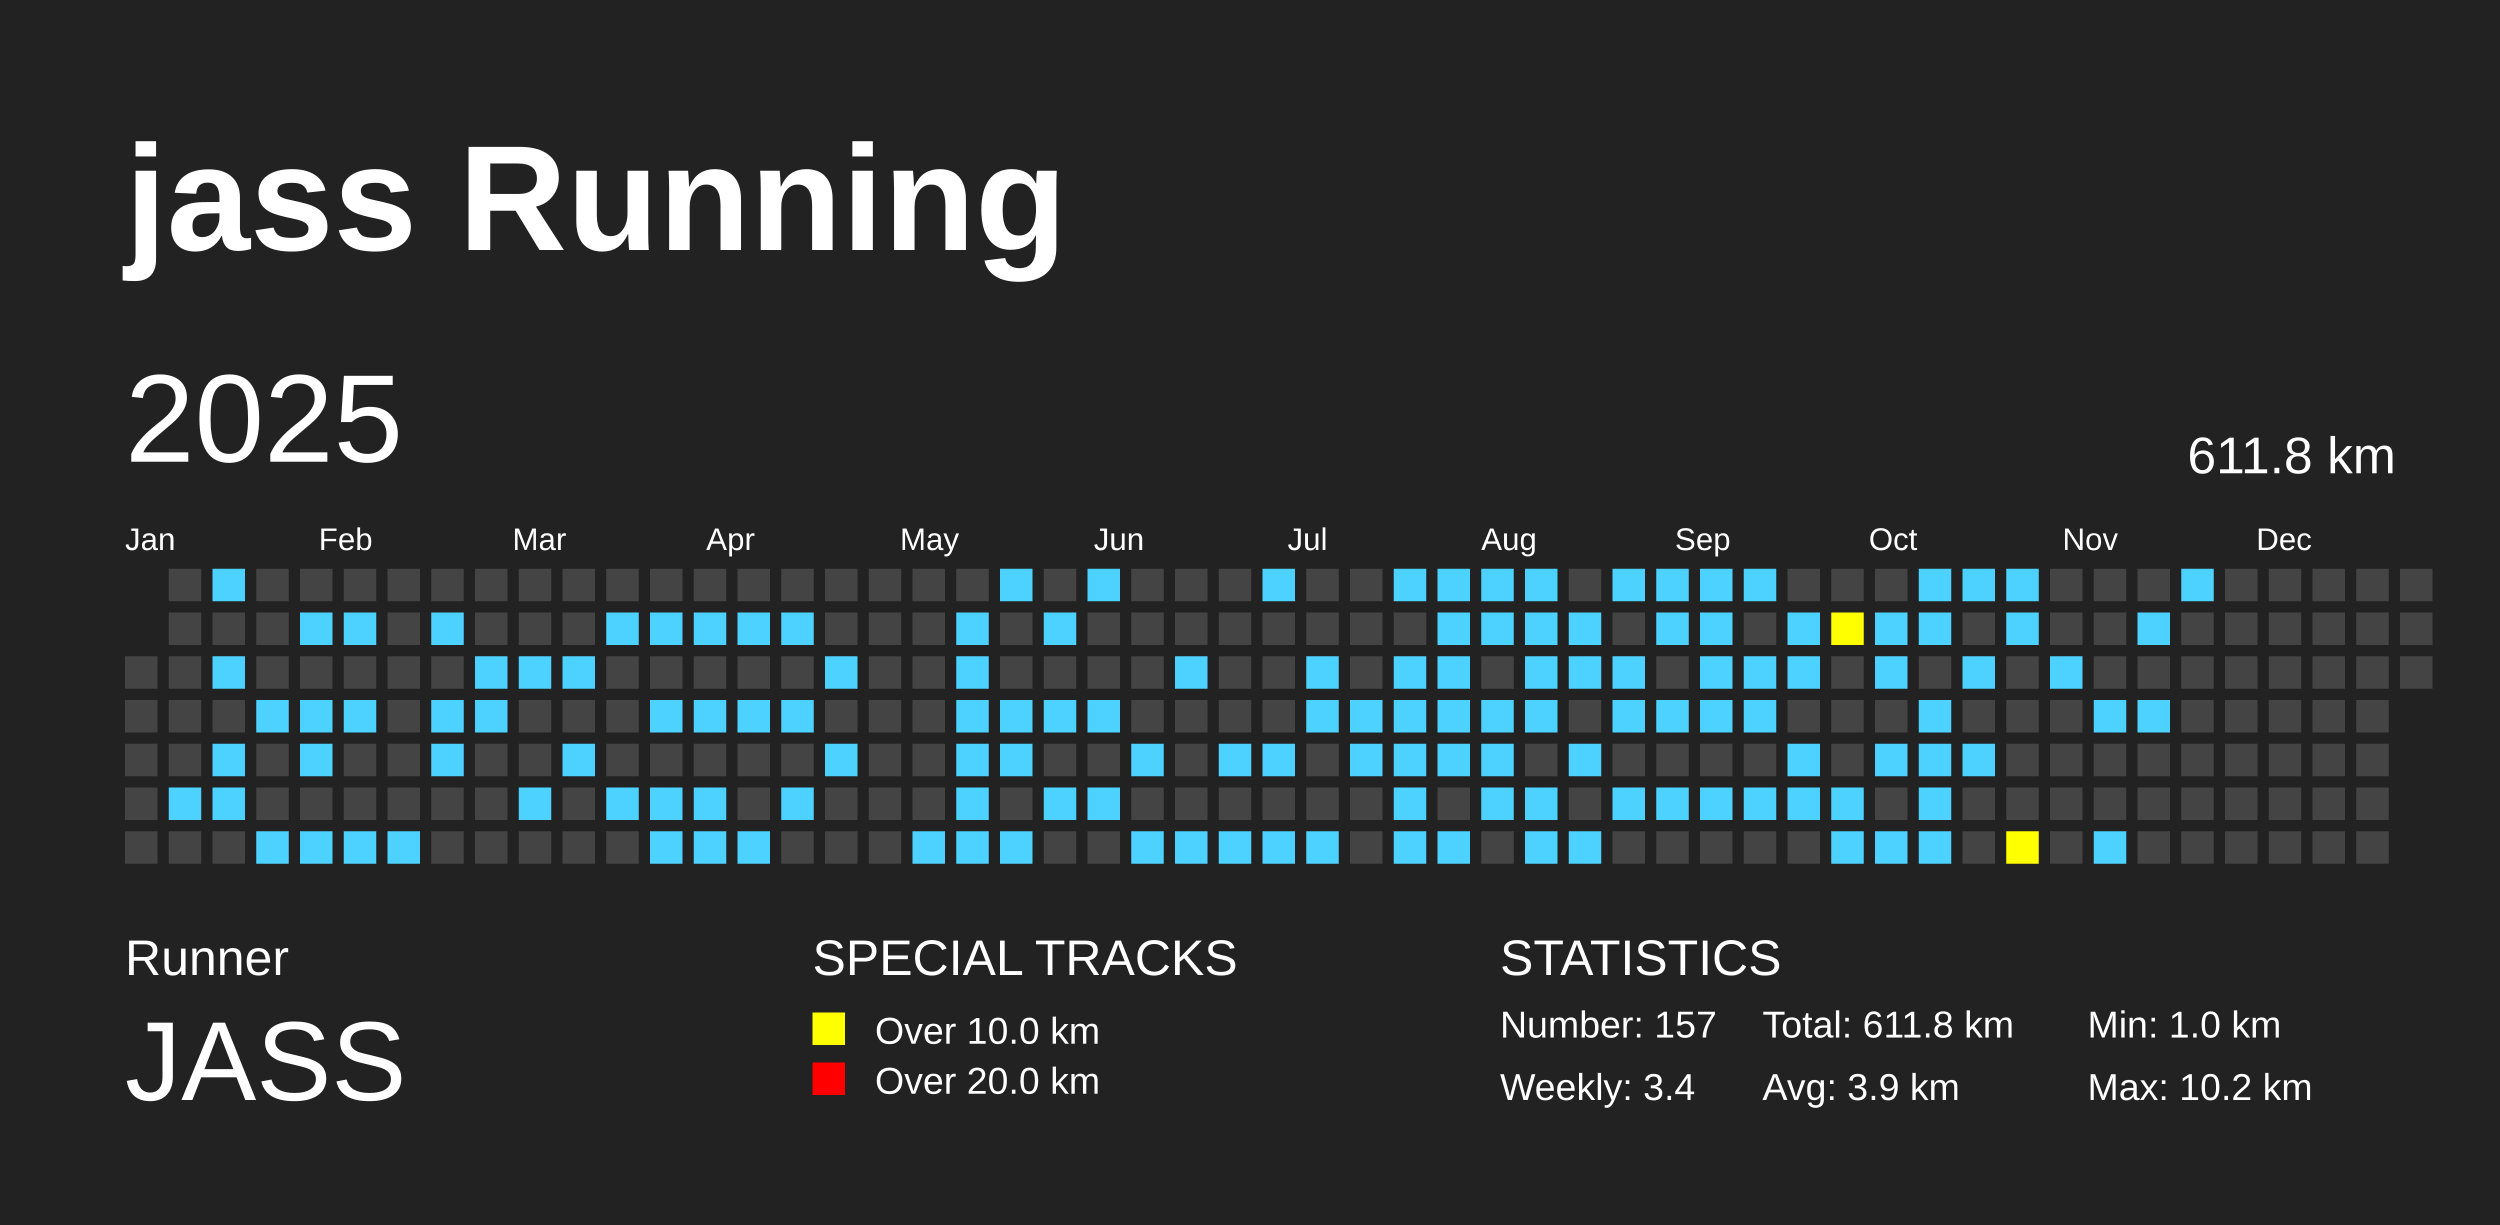
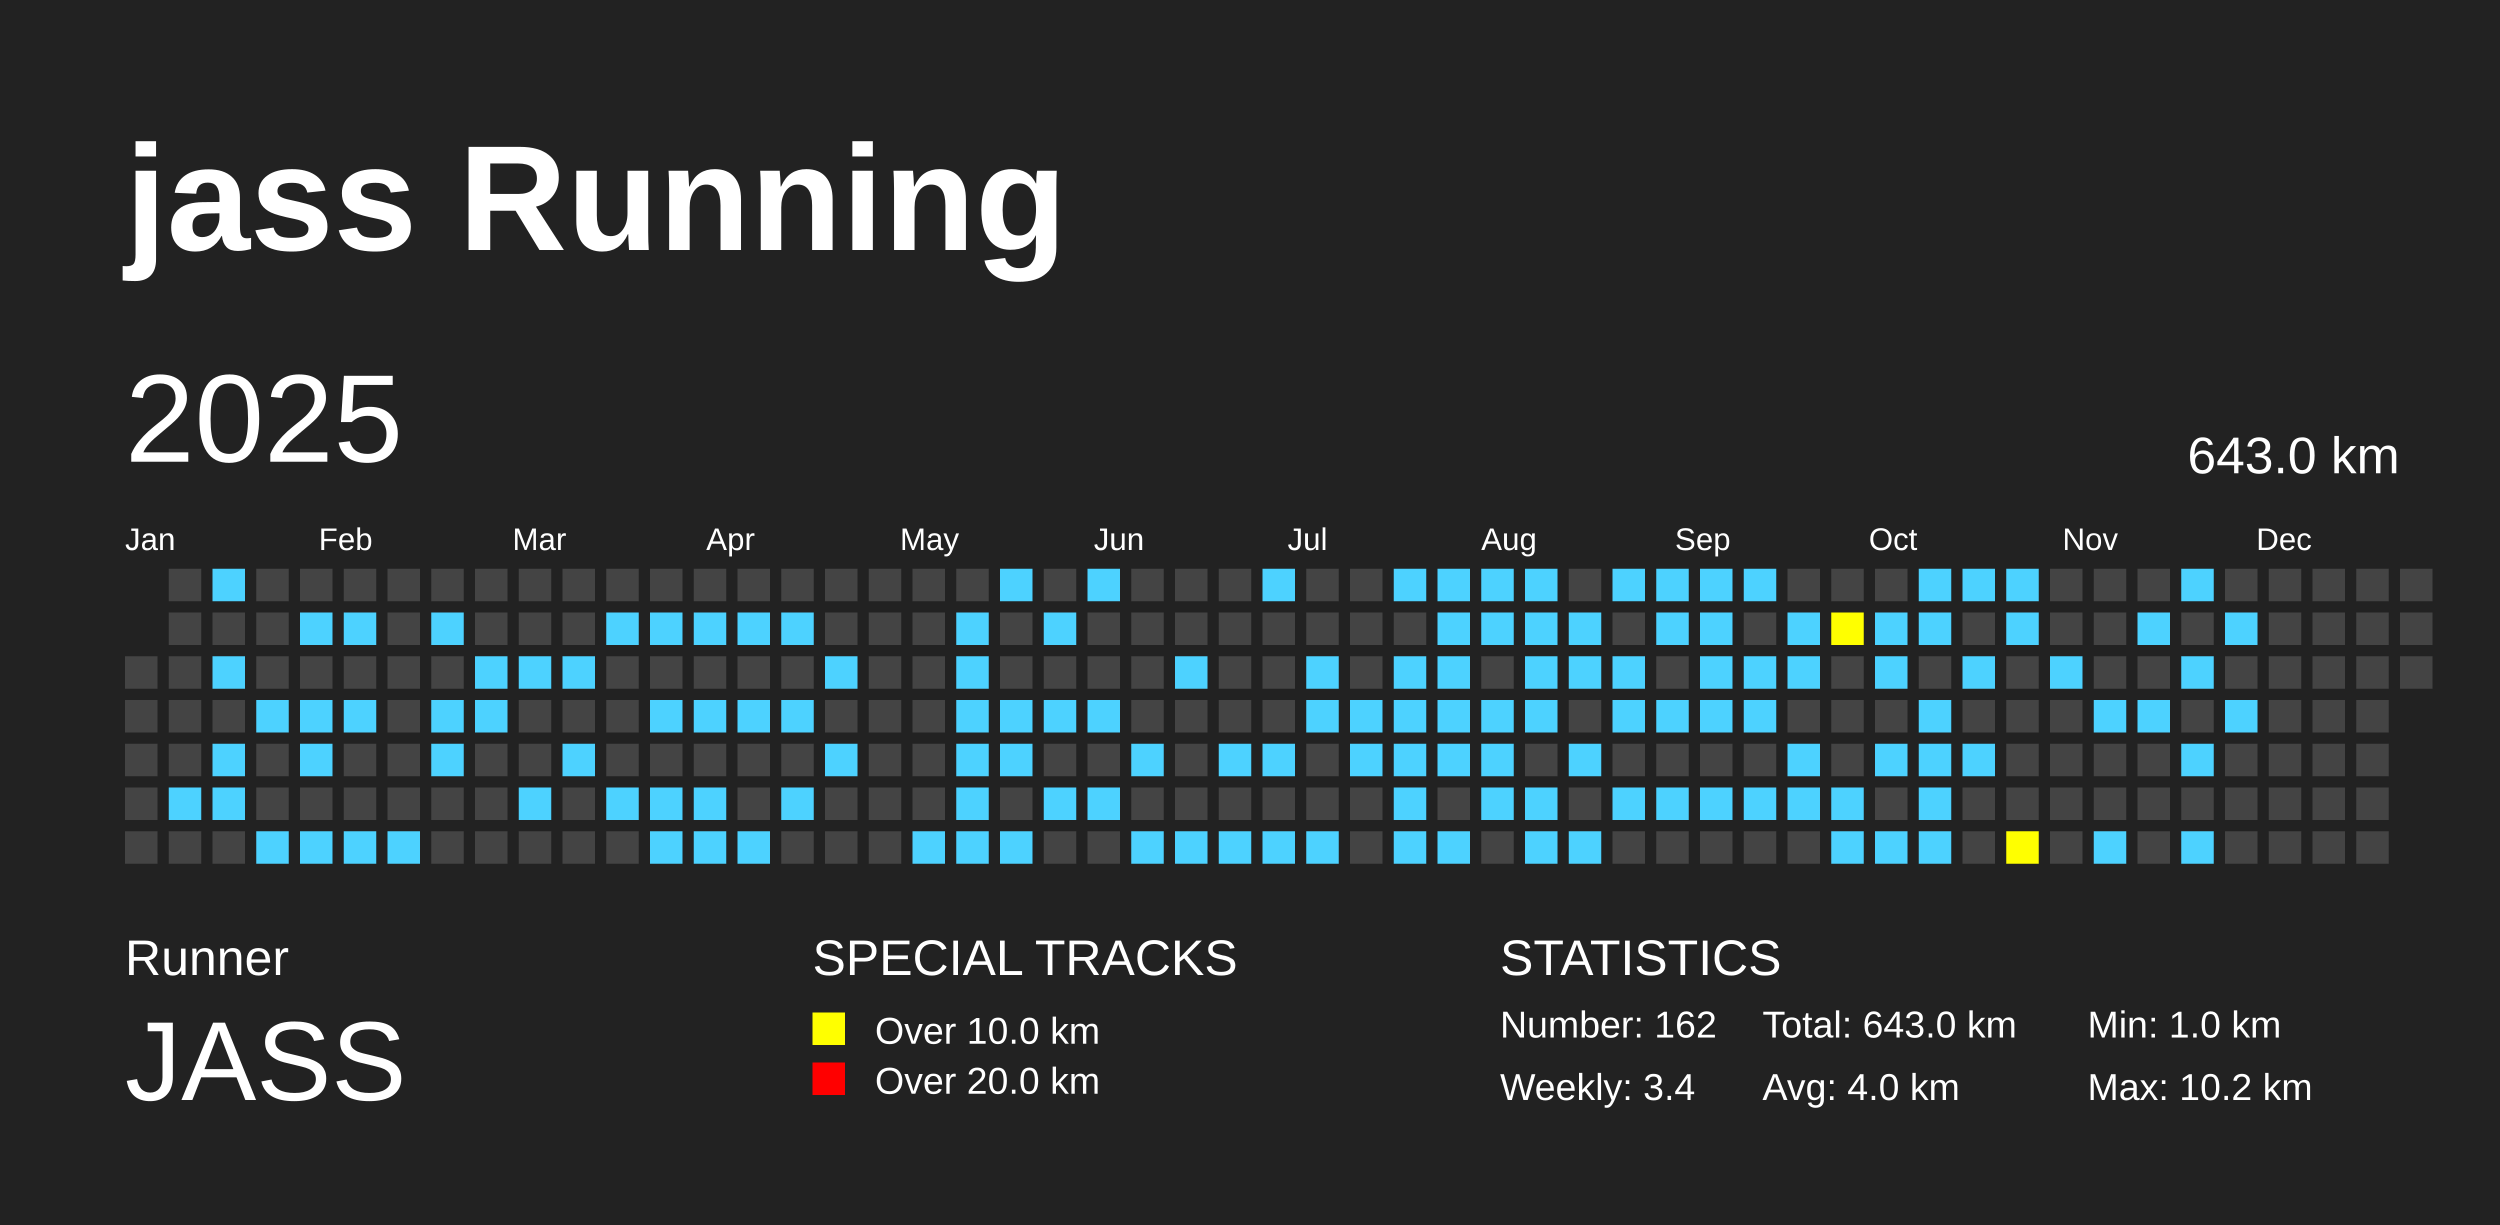
<svg xmlns="http://www.w3.org/2000/svg" baseProfile="full" height="98mm" version="1.1" viewBox="0,0,200,98" width="200mm">
  <defs />
  <rect fill="#222222" height="98" width="200" x="0" y="0" />
  <text fill="#FFFFFF" style="font-size:12px; font-family:Arial; font-weight:bold;" x="10" y="20">jass Running</text>
  <text fill="#FFFFFF" style="font-size:4px; font-family:Arial" x="10" y="78">Runner</text>
  <text fill="#FFFFFF" style="font-size:9px; font-family:Arial" x="10" y="88">JASS</text>
  <text fill="#FFFFFF" style="font-size:4px; font-family:Arial" x="65" y="78">SPECIAL TRACKS</text>
  <rect fill="yellow" height="2.6" width="2.6" x="65" y="81" />
  <text fill="#FFFFFF" style="font-size:3px; font-family:Arial" x="70" y="83.5">Over 10.0 km</text>
  <rect fill="red" height="2.6" width="2.6" x="65" y="85" />
  <text fill="#FFFFFF" style="font-size:3px; font-family:Arial" x="70" y="87.5">Over 20.0 km</text>
  <text fill="#FFFFFF" style="font-size:4px; font-family:Arial" x="120" y="78">STATISTICS</text>
-   <text fill="#FFFFFF" style="font-size:3px; font-family:Arial" x="120" y="83">Number: 157</text>
+   <text fill="#FFFFFF" style="font-size:3px; font-family:Arial" x="120" y="83">Number: 162</text>
  <text fill="#FFFFFF" style="font-size:3px; font-family:Arial" x="120" y="88">Weekly: 3.4</text>
-   <text fill="#FFFFFF" style="font-size:3px; font-family:Arial" x="141" y="83">Total: 611.8 km</text>
-   <text fill="#FFFFFF" style="font-size:3px; font-family:Arial" x="141" y="88">Avg: 3.9 km</text>
+   <text fill="#FFFFFF" style="font-size:3px; font-family:Arial" x="141" y="83">Total: 643.0 km</text>
+   <text fill="#FFFFFF" style="font-size:3px; font-family:Arial" x="141" y="88">Avg: 4.0 km</text>
  <text fill="#FFFFFF" style="font-size:3px; font-family:Arial" x="167" y="83">Min: 1.0 km</text>
  <text fill="#FFFFFF" style="font-size:3px; font-family:Arial" x="167" y="88">Max: 10.2 km</text>
  <text dominant-baseline="hanging" fill="#FFFFFF" style="font-size:10.0px; font-family:Arial;" x="10" y="30">2025</text>
-   <text dominant-baseline="hanging" fill="#FFFFFF" style="font-size:4.125px; font-family:Arial;" x="175" y="35">611.8 km</text>
+   <text dominant-baseline="hanging" fill="#FFFFFF" style="font-size:4.125px; font-family:Arial;" x="175" y="35">643.0 km</text>
  <text fill="#FFFFFF" style="font-size:2.5px; font-family:Arial" x="10.0" y="44">Jan</text>
  <text fill="#FFFFFF" style="font-size:2.5px; font-family:Arial" x="25.5" y="44">Feb</text>
  <text fill="#FFFFFF" style="font-size:2.5px; font-family:Arial" x="41.0" y="44">Mar</text>
  <text fill="#FFFFFF" style="font-size:2.5px; font-family:Arial" x="56.5" y="44">Apr</text>
  <text fill="#FFFFFF" style="font-size:2.5px; font-family:Arial" x="72.0" y="44">May</text>
  <text fill="#FFFFFF" style="font-size:2.5px; font-family:Arial" x="87.5" y="44">Jun</text>
  <text fill="#FFFFFF" style="font-size:2.5px; font-family:Arial" x="103.0" y="44">Jul</text>
  <text fill="#FFFFFF" style="font-size:2.5px; font-family:Arial" x="118.5" y="44">Aug</text>
  <text fill="#FFFFFF" style="font-size:2.5px; font-family:Arial" x="134.0" y="44">Sep</text>
  <text fill="#FFFFFF" style="font-size:2.5px; font-family:Arial" x="149.5" y="44">Oct</text>
  <text fill="#FFFFFF" style="font-size:2.5px; font-family:Arial" x="165.0" y="44">Nov</text>
  <text fill="#FFFFFF" style="font-size:2.5px; font-family:Arial" x="180.5" y="44">Dec</text>
  <rect fill="#444444" height="2.6" width="2.6" x="10.0" y="52.5" />
  <rect fill="#444444" height="2.6" width="2.6" x="10.0" y="56.0" />
  <rect fill="#444444" height="2.6" width="2.6" x="10.0" y="59.5" />
  <rect fill="#444444" height="2.6" width="2.6" x="10.0" y="63.0" />
  <rect fill="#444444" height="2.6" width="2.6" x="10.0" y="66.5" />
  <rect fill="#444444" height="2.6" width="2.6" x="13.5" y="45.5" />
  <rect fill="#444444" height="2.6" width="2.6" x="13.5" y="49.0" />
  <rect fill="#444444" height="2.6" width="2.6" x="13.5" y="52.5" />
  <rect fill="#444444" height="2.6" width="2.6" x="13.5" y="56.0" />
  <rect fill="#444444" height="2.6" width="2.6" x="13.5" y="59.5" />
  <rect fill="#4DD2FF" height="2.6" width="2.6" x="13.5" y="63.0" />
  <rect fill="#444444" height="2.6" width="2.6" x="13.5" y="66.5" />
  <rect fill="#4DD2FF" height="2.6" width="2.6" x="17.0" y="45.5" />
  <rect fill="#444444" height="2.6" width="2.6" x="17.0" y="49.0" />
  <rect fill="#4DD2FF" height="2.6" width="2.6" x="17.0" y="52.5" />
  <rect fill="#444444" height="2.6" width="2.6" x="17.0" y="56.0" />
  <rect fill="#4DD2FF" height="2.6" width="2.6" x="17.0" y="59.5" />
  <rect fill="#4DD2FF" height="2.6" width="2.6" x="17.0" y="63.0" />
  <rect fill="#444444" height="2.6" width="2.6" x="17.0" y="66.5" />
  <rect fill="#444444" height="2.6" width="2.6" x="20.5" y="45.5" />
  <rect fill="#444444" height="2.6" width="2.6" x="20.5" y="49.0" />
  <rect fill="#444444" height="2.6" width="2.6" x="20.5" y="52.5" />
  <rect fill="#4DD2FF" height="2.6" width="2.6" x="20.5" y="56.0" />
  <rect fill="#444444" height="2.6" width="2.6" x="20.5" y="59.5" />
  <rect fill="#444444" height="2.6" width="2.6" x="20.5" y="63.0" />
  <rect fill="#4DD2FF" height="2.6" width="2.6" x="20.5" y="66.5" />
  <rect fill="#444444" height="2.6" width="2.6" x="24.0" y="45.5" />
  <rect fill="#4DD2FF" height="2.6" width="2.6" x="24.0" y="49.0" />
  <rect fill="#444444" height="2.6" width="2.6" x="24.0" y="52.5" />
  <rect fill="#4DD2FF" height="2.6" width="2.6" x="24.0" y="56.0" />
  <rect fill="#4DD2FF" height="2.6" width="2.6" x="24.0" y="59.5" />
  <rect fill="#444444" height="2.6" width="2.6" x="24.0" y="63.0" />
  <rect fill="#4DD2FF" height="2.6" width="2.6" x="24.0" y="66.5" />
  <rect fill="#444444" height="2.6" width="2.6" x="27.5" y="45.5" />
  <rect fill="#4DD2FF" height="2.6" width="2.6" x="27.5" y="49.0" />
  <rect fill="#444444" height="2.6" width="2.6" x="27.5" y="52.5" />
  <rect fill="#4DD2FF" height="2.6" width="2.6" x="27.5" y="56.0" />
  <rect fill="#444444" height="2.6" width="2.6" x="27.5" y="59.5" />
  <rect fill="#444444" height="2.6" width="2.6" x="27.5" y="63.0" />
  <rect fill="#4DD2FF" height="2.6" width="2.6" x="27.5" y="66.5" />
  <rect fill="#444444" height="2.6" width="2.6" x="31.0" y="45.5" />
  <rect fill="#444444" height="2.6" width="2.6" x="31.0" y="49.0" />
  <rect fill="#444444" height="2.6" width="2.6" x="31.0" y="52.5" />
  <rect fill="#444444" height="2.6" width="2.6" x="31.0" y="56.0" />
  <rect fill="#444444" height="2.6" width="2.6" x="31.0" y="59.5" />
  <rect fill="#444444" height="2.6" width="2.6" x="31.0" y="63.0" />
  <rect fill="#4DD2FF" height="2.6" width="2.6" x="31.0" y="66.5" />
  <rect fill="#444444" height="2.6" width="2.6" x="34.5" y="45.5" />
  <rect fill="#4DD2FF" height="2.6" width="2.6" x="34.5" y="49.0" />
  <rect fill="#444444" height="2.6" width="2.6" x="34.5" y="52.5" />
  <rect fill="#4DD2FF" height="2.6" width="2.6" x="34.5" y="56.0" />
  <rect fill="#4DD2FF" height="2.6" width="2.6" x="34.5" y="59.5" />
  <rect fill="#444444" height="2.6" width="2.6" x="34.5" y="63.0" />
  <rect fill="#444444" height="2.6" width="2.6" x="34.5" y="66.5" />
  <rect fill="#444444" height="2.6" width="2.6" x="38.0" y="45.5" />
  <rect fill="#444444" height="2.6" width="2.6" x="38.0" y="49.0" />
  <rect fill="#4DD2FF" height="2.6" width="2.6" x="38.0" y="52.5" />
  <rect fill="#4DD2FF" height="2.6" width="2.6" x="38.0" y="56.0" />
  <rect fill="#444444" height="2.6" width="2.6" x="38.0" y="59.5" />
  <rect fill="#444444" height="2.6" width="2.6" x="38.0" y="63.0" />
  <rect fill="#444444" height="2.6" width="2.6" x="38.0" y="66.5" />
  <rect fill="#444444" height="2.6" width="2.6" x="41.5" y="45.5" />
  <rect fill="#444444" height="2.6" width="2.6" x="41.5" y="49.0" />
  <rect fill="#4DD2FF" height="2.6" width="2.6" x="41.5" y="52.5" />
  <rect fill="#444444" height="2.6" width="2.6" x="41.5" y="56.0" />
  <rect fill="#444444" height="2.6" width="2.6" x="41.5" y="59.5" />
  <rect fill="#4DD2FF" height="2.6" width="2.6" x="41.5" y="63.0" />
  <rect fill="#444444" height="2.6" width="2.6" x="41.5" y="66.5" />
  <rect fill="#444444" height="2.6" width="2.6" x="45.0" y="45.5" />
  <rect fill="#444444" height="2.6" width="2.6" x="45.0" y="49.0" />
  <rect fill="#4DD2FF" height="2.6" width="2.6" x="45.0" y="52.5" />
  <rect fill="#444444" height="2.6" width="2.6" x="45.0" y="56.0" />
  <rect fill="#4DD2FF" height="2.6" width="2.6" x="45.0" y="59.5" />
  <rect fill="#444444" height="2.6" width="2.6" x="45.0" y="63.0" />
  <rect fill="#444444" height="2.6" width="2.6" x="45.0" y="66.5" />
  <rect fill="#444444" height="2.6" width="2.6" x="48.5" y="45.5" />
  <rect fill="#4DD2FF" height="2.6" width="2.6" x="48.5" y="49.0" />
  <rect fill="#444444" height="2.6" width="2.6" x="48.5" y="52.5" />
  <rect fill="#444444" height="2.6" width="2.6" x="48.5" y="56.0" />
  <rect fill="#444444" height="2.6" width="2.6" x="48.5" y="59.5" />
  <rect fill="#4DD2FF" height="2.6" width="2.6" x="48.5" y="63.0" />
  <rect fill="#444444" height="2.6" width="2.6" x="48.5" y="66.5" />
  <rect fill="#444444" height="2.6" width="2.6" x="52.0" y="45.5" />
  <rect fill="#4DD2FF" height="2.6" width="2.6" x="52.0" y="49.0" />
  <rect fill="#444444" height="2.6" width="2.6" x="52.0" y="52.5" />
  <rect fill="#4DD2FF" height="2.6" width="2.6" x="52.0" y="56.0" />
  <rect fill="#444444" height="2.6" width="2.6" x="52.0" y="59.5" />
  <rect fill="#4DD2FF" height="2.6" width="2.6" x="52.0" y="63.0" />
  <rect fill="#4DD2FF" height="2.6" width="2.6" x="52.0" y="66.5" />
  <rect fill="#444444" height="2.6" width="2.6" x="55.5" y="45.5" />
  <rect fill="#4DD2FF" height="2.6" width="2.6" x="55.5" y="49.0" />
  <rect fill="#444444" height="2.6" width="2.6" x="55.5" y="52.5" />
  <rect fill="#4DD2FF" height="2.6" width="2.6" x="55.5" y="56.0" />
  <rect fill="#444444" height="2.6" width="2.6" x="55.5" y="59.5" />
  <rect fill="#4DD2FF" height="2.6" width="2.6" x="55.5" y="63.0" />
  <rect fill="#4DD2FF" height="2.6" width="2.6" x="55.5" y="66.5" />
  <rect fill="#444444" height="2.6" width="2.6" x="59.0" y="45.5" />
  <rect fill="#4DD2FF" height="2.6" width="2.6" x="59.0" y="49.0" />
  <rect fill="#444444" height="2.6" width="2.6" x="59.0" y="52.5" />
  <rect fill="#4DD2FF" height="2.6" width="2.6" x="59.0" y="56.0" />
  <rect fill="#444444" height="2.6" width="2.6" x="59.0" y="59.5" />
  <rect fill="#444444" height="2.6" width="2.6" x="59.0" y="63.0" />
  <rect fill="#4DD2FF" height="2.6" width="2.6" x="59.0" y="66.5" />
  <rect fill="#444444" height="2.6" width="2.6" x="62.5" y="45.5" />
  <rect fill="#4DD2FF" height="2.6" width="2.6" x="62.5" y="49.0" />
  <rect fill="#444444" height="2.6" width="2.6" x="62.5" y="52.5" />
  <rect fill="#4DD2FF" height="2.6" width="2.6" x="62.5" y="56.0" />
  <rect fill="#444444" height="2.6" width="2.6" x="62.5" y="59.5" />
  <rect fill="#4DD2FF" height="2.6" width="2.6" x="62.5" y="63.0" />
  <rect fill="#444444" height="2.6" width="2.6" x="62.5" y="66.5" />
  <rect fill="#444444" height="2.6" width="2.6" x="66.0" y="45.5" />
  <rect fill="#444444" height="2.6" width="2.6" x="66.0" y="49.0" />
  <rect fill="#4DD2FF" height="2.6" width="2.6" x="66.0" y="52.5" />
  <rect fill="#444444" height="2.6" width="2.6" x="66.0" y="56.0" />
  <rect fill="#4DD2FF" height="2.6" width="2.6" x="66.0" y="59.5" />
  <rect fill="#444444" height="2.6" width="2.6" x="66.0" y="63.0" />
  <rect fill="#444444" height="2.6" width="2.6" x="66.0" y="66.5" />
  <rect fill="#444444" height="2.6" width="2.6" x="69.5" y="45.5" />
  <rect fill="#444444" height="2.6" width="2.6" x="69.5" y="49.0" />
  <rect fill="#444444" height="2.6" width="2.6" x="69.5" y="52.5" />
  <rect fill="#444444" height="2.6" width="2.6" x="69.5" y="56.0" />
  <rect fill="#444444" height="2.6" width="2.6" x="69.5" y="59.5" />
  <rect fill="#444444" height="2.6" width="2.6" x="69.5" y="63.0" />
  <rect fill="#444444" height="2.6" width="2.6" x="69.5" y="66.5" />
  <rect fill="#444444" height="2.6" width="2.6" x="73.0" y="45.5" />
  <rect fill="#444444" height="2.6" width="2.6" x="73.0" y="49.0" />
  <rect fill="#444444" height="2.6" width="2.6" x="73.0" y="52.5" />
  <rect fill="#444444" height="2.6" width="2.6" x="73.0" y="56.0" />
  <rect fill="#444444" height="2.6" width="2.6" x="73.0" y="59.5" />
  <rect fill="#444444" height="2.6" width="2.6" x="73.0" y="63.0" />
  <rect fill="#4DD2FF" height="2.6" width="2.6" x="73.0" y="66.5" />
  <rect fill="#444444" height="2.6" width="2.6" x="76.5" y="45.5" />
  <rect fill="#4DD2FF" height="2.6" width="2.6" x="76.5" y="49.0" />
  <rect fill="#4DD2FF" height="2.6" width="2.6" x="76.5" y="52.5" />
  <rect fill="#4DD2FF" height="2.6" width="2.6" x="76.5" y="56.0" />
  <rect fill="#4DD2FF" height="2.6" width="2.6" x="76.5" y="59.5" />
  <rect fill="#4DD2FF" height="2.6" width="2.6" x="76.5" y="63.0" />
  <rect fill="#4DD2FF" height="2.6" width="2.6" x="76.5" y="66.5" />
  <rect fill="#4DD2FF" height="2.6" width="2.6" x="80.0" y="45.5" />
  <rect fill="#444444" height="2.6" width="2.6" x="80.0" y="49.0" />
  <rect fill="#444444" height="2.6" width="2.6" x="80.0" y="52.5" />
  <rect fill="#4DD2FF" height="2.6" width="2.6" x="80.0" y="56.0" />
  <rect fill="#4DD2FF" height="2.6" width="2.6" x="80.0" y="59.5" />
  <rect fill="#444444" height="2.6" width="2.6" x="80.0" y="63.0" />
  <rect fill="#4DD2FF" height="2.6" width="2.6" x="80.0" y="66.5" />
  <rect fill="#444444" height="2.6" width="2.6" x="83.5" y="45.5" />
  <rect fill="#4DD2FF" height="2.6" width="2.6" x="83.5" y="49.0" />
  <rect fill="#444444" height="2.6" width="2.6" x="83.5" y="52.5" />
  <rect fill="#4DD2FF" height="2.6" width="2.6" x="83.5" y="56.0" />
  <rect fill="#444444" height="2.6" width="2.6" x="83.5" y="59.5" />
  <rect fill="#4DD2FF" height="2.6" width="2.6" x="83.5" y="63.0" />
  <rect fill="#444444" height="2.6" width="2.6" x="83.5" y="66.5" />
  <rect fill="#4DD2FF" height="2.6" width="2.6" x="87.0" y="45.5" />
  <rect fill="#444444" height="2.6" width="2.6" x="87.0" y="49.0" />
  <rect fill="#444444" height="2.6" width="2.6" x="87.0" y="52.5" />
  <rect fill="#4DD2FF" height="2.6" width="2.6" x="87.0" y="56.0" />
  <rect fill="#444444" height="2.6" width="2.6" x="87.0" y="59.5" />
  <rect fill="#4DD2FF" height="2.6" width="2.6" x="87.0" y="63.0" />
  <rect fill="#444444" height="2.6" width="2.6" x="87.0" y="66.5" />
  <rect fill="#444444" height="2.6" width="2.6" x="90.5" y="45.5" />
  <rect fill="#444444" height="2.6" width="2.6" x="90.5" y="49.0" />
  <rect fill="#444444" height="2.6" width="2.6" x="90.5" y="52.5" />
  <rect fill="#444444" height="2.6" width="2.6" x="90.5" y="56.0" />
  <rect fill="#4DD2FF" height="2.6" width="2.6" x="90.5" y="59.5" />
  <rect fill="#444444" height="2.6" width="2.6" x="90.5" y="63.0" />
  <rect fill="#4DD2FF" height="2.6" width="2.6" x="90.5" y="66.5" />
  <rect fill="#444444" height="2.6" width="2.6" x="94.0" y="45.5" />
  <rect fill="#444444" height="2.6" width="2.6" x="94.0" y="49.0" />
  <rect fill="#4DD2FF" height="2.6" width="2.6" x="94.0" y="52.5" />
  <rect fill="#444444" height="2.6" width="2.6" x="94.0" y="56.0" />
  <rect fill="#444444" height="2.6" width="2.6" x="94.0" y="59.5" />
  <rect fill="#444444" height="2.6" width="2.6" x="94.0" y="63.0" />
  <rect fill="#4DD2FF" height="2.6" width="2.6" x="94.0" y="66.5" />
  <rect fill="#444444" height="2.6" width="2.6" x="97.5" y="45.5" />
  <rect fill="#444444" height="2.6" width="2.6" x="97.5" y="49.0" />
  <rect fill="#444444" height="2.6" width="2.6" x="97.5" y="52.5" />
  <rect fill="#444444" height="2.6" width="2.6" x="97.5" y="56.0" />
  <rect fill="#4DD2FF" height="2.6" width="2.6" x="97.5" y="59.5" />
  <rect fill="#444444" height="2.6" width="2.6" x="97.5" y="63.0" />
  <rect fill="#4DD2FF" height="2.6" width="2.6" x="97.5" y="66.5" />
  <rect fill="#4DD2FF" height="2.6" width="2.6" x="101.0" y="45.5" />
  <rect fill="#444444" height="2.6" width="2.6" x="101.0" y="49.0" />
  <rect fill="#444444" height="2.6" width="2.6" x="101.0" y="52.5" />
  <rect fill="#444444" height="2.6" width="2.6" x="101.0" y="56.0" />
  <rect fill="#4DD2FF" height="2.6" width="2.6" x="101.0" y="59.5" />
  <rect fill="#444444" height="2.6" width="2.6" x="101.0" y="63.0" />
  <rect fill="#4DD2FF" height="2.6" width="2.6" x="101.0" y="66.5" />
  <rect fill="#444444" height="2.6" width="2.6" x="104.5" y="45.5" />
  <rect fill="#444444" height="2.6" width="2.6" x="104.5" y="49.0" />
  <rect fill="#4DD2FF" height="2.6" width="2.6" x="104.5" y="52.5" />
  <rect fill="#4DD2FF" height="2.6" width="2.6" x="104.5" y="56.0" />
  <rect fill="#444444" height="2.6" width="2.6" x="104.5" y="59.5" />
  <rect fill="#444444" height="2.6" width="2.6" x="104.5" y="63.0" />
  <rect fill="#4DD2FF" height="2.6" width="2.6" x="104.5" y="66.5" />
  <rect fill="#444444" height="2.6" width="2.6" x="108.0" y="45.5" />
  <rect fill="#444444" height="2.6" width="2.6" x="108.0" y="49.0" />
  <rect fill="#444444" height="2.6" width="2.6" x="108.0" y="52.5" />
  <rect fill="#4DD2FF" height="2.6" width="2.6" x="108.0" y="56.0" />
  <rect fill="#4DD2FF" height="2.6" width="2.6" x="108.0" y="59.5" />
  <rect fill="#444444" height="2.6" width="2.6" x="108.0" y="63.0" />
  <rect fill="#444444" height="2.6" width="2.6" x="108.0" y="66.5" />
  <rect fill="#4DD2FF" height="2.6" width="2.6" x="111.5" y="45.5" />
  <rect fill="#444444" height="2.6" width="2.6" x="111.5" y="49.0" />
  <rect fill="#4DD2FF" height="2.6" width="2.6" x="111.5" y="52.5" />
  <rect fill="#4DD2FF" height="2.6" width="2.6" x="111.5" y="56.0" />
  <rect fill="#4DD2FF" height="2.6" width="2.6" x="111.5" y="59.5" />
  <rect fill="#4DD2FF" height="2.6" width="2.6" x="111.5" y="63.0" />
  <rect fill="#4DD2FF" height="2.6" width="2.6" x="111.5" y="66.5" />
  <rect fill="#4DD2FF" height="2.6" width="2.6" x="115.0" y="45.5" />
  <rect fill="#4DD2FF" height="2.6" width="2.6" x="115.0" y="49.0" />
  <rect fill="#4DD2FF" height="2.6" width="2.6" x="115.0" y="52.5" />
  <rect fill="#4DD2FF" height="2.6" width="2.6" x="115.0" y="56.0" />
  <rect fill="#4DD2FF" height="2.6" width="2.6" x="115.0" y="59.5" />
  <rect fill="#444444" height="2.6" width="2.6" x="115.0" y="63.0" />
  <rect fill="#4DD2FF" height="2.6" width="2.6" x="115.0" y="66.5" />
  <rect fill="#4DD2FF" height="2.6" width="2.6" x="118.5" y="45.5" />
  <rect fill="#4DD2FF" height="2.6" width="2.6" x="118.5" y="49.0" />
  <rect fill="#444444" height="2.6" width="2.6" x="118.5" y="52.5" />
  <rect fill="#4DD2FF" height="2.6" width="2.6" x="118.5" y="56.0" />
  <rect fill="#4DD2FF" height="2.6" width="2.6" x="118.5" y="59.5" />
  <rect fill="#4DD2FF" height="2.6" width="2.6" x="118.5" y="63.0" />
  <rect fill="#444444" height="2.6" width="2.6" x="118.5" y="66.5" />
  <rect fill="#4DD2FF" height="2.6" width="2.6" x="122.0" y="45.5" />
  <rect fill="#4DD2FF" height="2.6" width="2.6" x="122.0" y="49.0" />
  <rect fill="#4DD2FF" height="2.6" width="2.6" x="122.0" y="52.5" />
  <rect fill="#4DD2FF" height="2.6" width="2.6" x="122.0" y="56.0" />
  <rect fill="#444444" height="2.6" width="2.6" x="122.0" y="59.5" />
  <rect fill="#4DD2FF" height="2.6" width="2.6" x="122.0" y="63.0" />
  <rect fill="#4DD2FF" height="2.6" width="2.6" x="122.0" y="66.5" />
  <rect fill="#444444" height="2.6" width="2.6" x="125.5" y="45.5" />
  <rect fill="#4DD2FF" height="2.6" width="2.6" x="125.5" y="49.0" />
  <rect fill="#4DD2FF" height="2.6" width="2.6" x="125.5" y="52.5" />
  <rect fill="#444444" height="2.6" width="2.6" x="125.5" y="56.0" />
  <rect fill="#4DD2FF" height="2.6" width="2.6" x="125.5" y="59.5" />
  <rect fill="#444444" height="2.6" width="2.6" x="125.5" y="63.0" />
  <rect fill="#4DD2FF" height="2.6" width="2.6" x="125.5" y="66.5" />
  <rect fill="#4DD2FF" height="2.6" width="2.6" x="129.0" y="45.5" />
  <rect fill="#444444" height="2.6" width="2.6" x="129.0" y="49.0" />
  <rect fill="#4DD2FF" height="2.6" width="2.6" x="129.0" y="52.5" />
  <rect fill="#4DD2FF" height="2.6" width="2.6" x="129.0" y="56.0" />
  <rect fill="#444444" height="2.6" width="2.6" x="129.0" y="59.5" />
  <rect fill="#4DD2FF" height="2.6" width="2.6" x="129.0" y="63.0" />
  <rect fill="#444444" height="2.6" width="2.6" x="129.0" y="66.5" />
  <rect fill="#4DD2FF" height="2.6" width="2.6" x="132.5" y="45.5" />
  <rect fill="#4DD2FF" height="2.6" width="2.6" x="132.5" y="49.0" />
  <rect fill="#444444" height="2.6" width="2.6" x="132.5" y="52.5" />
  <rect fill="#4DD2FF" height="2.6" width="2.6" x="132.5" y="56.0" />
  <rect fill="#444444" height="2.6" width="2.6" x="132.5" y="59.5" />
  <rect fill="#4DD2FF" height="2.6" width="2.6" x="132.5" y="63.0" />
  <rect fill="#444444" height="2.6" width="2.6" x="132.5" y="66.5" />
  <rect fill="#4DD2FF" height="2.6" width="2.6" x="136.0" y="45.5" />
  <rect fill="#4DD2FF" height="2.6" width="2.6" x="136.0" y="49.0" />
  <rect fill="#4DD2FF" height="2.6" width="2.6" x="136.0" y="52.5" />
  <rect fill="#4DD2FF" height="2.6" width="2.6" x="136.0" y="56.0" />
  <rect fill="#444444" height="2.6" width="2.6" x="136.0" y="59.5" />
  <rect fill="#4DD2FF" height="2.6" width="2.6" x="136.0" y="63.0" />
  <rect fill="#444444" height="2.6" width="2.6" x="136.0" y="66.5" />
  <rect fill="#4DD2FF" height="2.6" width="2.6" x="139.5" y="45.5" />
  <rect fill="#444444" height="2.6" width="2.6" x="139.5" y="49.0" />
  <rect fill="#4DD2FF" height="2.6" width="2.6" x="139.5" y="52.5" />
  <rect fill="#4DD2FF" height="2.6" width="2.6" x="139.5" y="56.0" />
  <rect fill="#444444" height="2.6" width="2.6" x="139.5" y="59.5" />
  <rect fill="#4DD2FF" height="2.6" width="2.6" x="139.5" y="63.0" />
  <rect fill="#444444" height="2.6" width="2.6" x="139.5" y="66.5" />
  <rect fill="#444444" height="2.6" width="2.6" x="143.0" y="45.5" />
  <rect fill="#4DD2FF" height="2.6" width="2.6" x="143.0" y="49.0" />
  <rect fill="#4DD2FF" height="2.6" width="2.6" x="143.0" y="52.5" />
  <rect fill="#444444" height="2.6" width="2.6" x="143.0" y="56.0" />
  <rect fill="#4DD2FF" height="2.6" width="2.6" x="143.0" y="59.5" />
  <rect fill="#4DD2FF" height="2.6" width="2.6" x="143.0" y="63.0" />
  <rect fill="#444444" height="2.6" width="2.6" x="143.0" y="66.5" />
  <rect fill="#444444" height="2.6" width="2.6" x="146.5" y="45.5" />
  <rect fill="yellow" height="2.6" width="2.6" x="146.5" y="49.0" />
  <rect fill="#444444" height="2.6" width="2.6" x="146.5" y="52.5" />
  <rect fill="#444444" height="2.6" width="2.6" x="146.5" y="56.0" />
  <rect fill="#444444" height="2.6" width="2.6" x="146.5" y="59.5" />
  <rect fill="#4DD2FF" height="2.6" width="2.6" x="146.5" y="63.0" />
  <rect fill="#4DD2FF" height="2.6" width="2.6" x="146.5" y="66.5" />
  <rect fill="#444444" height="2.6" width="2.6" x="150.0" y="45.5" />
  <rect fill="#4DD2FF" height="2.6" width="2.6" x="150.0" y="49.0" />
  <rect fill="#4DD2FF" height="2.6" width="2.6" x="150.0" y="52.5" />
  <rect fill="#444444" height="2.6" width="2.6" x="150.0" y="56.0" />
  <rect fill="#4DD2FF" height="2.6" width="2.6" x="150.0" y="59.5" />
  <rect fill="#444444" height="2.6" width="2.6" x="150.0" y="63.0" />
  <rect fill="#4DD2FF" height="2.6" width="2.6" x="150.0" y="66.5" />
  <rect fill="#4DD2FF" height="2.6" width="2.6" x="153.5" y="45.5" />
  <rect fill="#4DD2FF" height="2.6" width="2.6" x="153.5" y="49.0" />
  <rect fill="#444444" height="2.6" width="2.6" x="153.5" y="52.5" />
  <rect fill="#4DD2FF" height="2.6" width="2.6" x="153.5" y="56.0" />
  <rect fill="#4DD2FF" height="2.6" width="2.6" x="153.5" y="59.5" />
  <rect fill="#4DD2FF" height="2.6" width="2.6" x="153.5" y="63.0" />
  <rect fill="#4DD2FF" height="2.6" width="2.6" x="153.5" y="66.5" />
  <rect fill="#4DD2FF" height="2.6" width="2.6" x="157.0" y="45.5" />
  <rect fill="#444444" height="2.6" width="2.6" x="157.0" y="49.0" />
  <rect fill="#4DD2FF" height="2.6" width="2.6" x="157.0" y="52.5" />
  <rect fill="#444444" height="2.6" width="2.6" x="157.0" y="56.0" />
  <rect fill="#4DD2FF" height="2.6" width="2.6" x="157.0" y="59.5" />
  <rect fill="#444444" height="2.6" width="2.6" x="157.0" y="63.0" />
  <rect fill="#444444" height="2.6" width="2.6" x="157.0" y="66.5" />
  <rect fill="#4DD2FF" height="2.6" width="2.6" x="160.5" y="45.5" />
  <rect fill="#4DD2FF" height="2.6" width="2.6" x="160.5" y="49.0" />
  <rect fill="#444444" height="2.6" width="2.6" x="160.5" y="52.5" />
  <rect fill="#444444" height="2.6" width="2.6" x="160.5" y="56.0" />
  <rect fill="#444444" height="2.6" width="2.6" x="160.5" y="59.5" />
  <rect fill="#444444" height="2.6" width="2.6" x="160.5" y="63.0" />
  <rect fill="yellow" height="2.6" width="2.6" x="160.5" y="66.5" />
  <rect fill="#444444" height="2.6" width="2.6" x="164.0" y="45.5" />
  <rect fill="#444444" height="2.6" width="2.6" x="164.0" y="49.0" />
  <rect fill="#4DD2FF" height="2.6" width="2.6" x="164.0" y="52.5" />
  <rect fill="#444444" height="2.6" width="2.6" x="164.0" y="56.0" />
  <rect fill="#444444" height="2.6" width="2.6" x="164.0" y="59.5" />
  <rect fill="#444444" height="2.6" width="2.6" x="164.0" y="63.0" />
  <rect fill="#444444" height="2.6" width="2.6" x="164.0" y="66.5" />
  <rect fill="#444444" height="2.6" width="2.6" x="167.5" y="45.5" />
  <rect fill="#444444" height="2.6" width="2.6" x="167.5" y="49.0" />
  <rect fill="#444444" height="2.6" width="2.6" x="167.5" y="52.5" />
  <rect fill="#4DD2FF" height="2.6" width="2.6" x="167.5" y="56.0" />
  <rect fill="#444444" height="2.6" width="2.6" x="167.5" y="59.5" />
  <rect fill="#444444" height="2.6" width="2.6" x="167.5" y="63.0" />
  <rect fill="#4DD2FF" height="2.6" width="2.6" x="167.5" y="66.5" />
  <rect fill="#444444" height="2.6" width="2.6" x="171.0" y="45.5" />
  <rect fill="#4DD2FF" height="2.6" width="2.6" x="171.0" y="49.0" />
  <rect fill="#444444" height="2.6" width="2.6" x="171.0" y="52.5" />
  <rect fill="#4DD2FF" height="2.6" width="2.6" x="171.0" y="56.0" />
  <rect fill="#444444" height="2.6" width="2.6" x="171.0" y="59.5" />
  <rect fill="#444444" height="2.6" width="2.6" x="171.0" y="63.0" />
  <rect fill="#444444" height="2.6" width="2.6" x="171.0" y="66.5" />
  <rect fill="#4DD2FF" height="2.6" width="2.6" x="174.5" y="45.5" />
  <rect fill="#444444" height="2.6" width="2.6" x="174.5" y="49.0" />
-   <rect fill="#444444" height="2.6" width="2.6" x="174.5" y="52.5" />
+   <rect fill="#4DD2FF" height="2.6" width="2.6" x="174.5" y="52.5" />
  <rect fill="#444444" height="2.6" width="2.6" x="174.5" y="56.0" />
-   <rect fill="#444444" height="2.6" width="2.6" x="174.5" y="59.5" />
+   <rect fill="#4DD2FF" height="2.6" width="2.6" x="174.5" y="59.5" />
  <rect fill="#444444" height="2.6" width="2.6" x="174.5" y="63.0" />
-   <rect fill="#444444" height="2.6" width="2.6" x="174.5" y="66.5" />
+   <rect fill="#4DD2FF" height="2.6" width="2.6" x="174.5" y="66.5" />
  <rect fill="#444444" height="2.6" width="2.6" x="178.0" y="45.5" />
-   <rect fill="#444444" height="2.6" width="2.6" x="178.0" y="49.0" />
+   <rect fill="#4DD2FF" height="2.6" width="2.6" x="178.0" y="49.0" />
  <rect fill="#444444" height="2.6" width="2.6" x="178.0" y="52.5" />
-   <rect fill="#444444" height="2.6" width="2.6" x="178.0" y="56.0" />
+   <rect fill="#4DD2FF" height="2.6" width="2.6" x="178.0" y="56.0" />
  <rect fill="#444444" height="2.6" width="2.6" x="178.0" y="59.5" />
  <rect fill="#444444" height="2.6" width="2.6" x="178.0" y="63.0" />
  <rect fill="#444444" height="2.6" width="2.6" x="178.0" y="66.5" />
  <rect fill="#444444" height="2.6" width="2.6" x="181.5" y="45.5" />
  <rect fill="#444444" height="2.6" width="2.6" x="181.5" y="49.0" />
  <rect fill="#444444" height="2.6" width="2.6" x="181.5" y="52.5" />
  <rect fill="#444444" height="2.6" width="2.6" x="181.5" y="56.0" />
  <rect fill="#444444" height="2.6" width="2.6" x="181.5" y="59.5" />
  <rect fill="#444444" height="2.6" width="2.6" x="181.5" y="63.0" />
  <rect fill="#444444" height="2.6" width="2.6" x="181.5" y="66.5" />
  <rect fill="#444444" height="2.6" width="2.6" x="185.0" y="45.5" />
  <rect fill="#444444" height="2.6" width="2.6" x="185.0" y="49.0" />
  <rect fill="#444444" height="2.6" width="2.6" x="185.0" y="52.5" />
  <rect fill="#444444" height="2.6" width="2.6" x="185.0" y="56.0" />
  <rect fill="#444444" height="2.6" width="2.6" x="185.0" y="59.5" />
  <rect fill="#444444" height="2.6" width="2.6" x="185.0" y="63.0" />
  <rect fill="#444444" height="2.6" width="2.6" x="185.0" y="66.5" />
  <rect fill="#444444" height="2.6" width="2.6" x="188.5" y="45.5" />
  <rect fill="#444444" height="2.6" width="2.6" x="188.5" y="49.0" />
  <rect fill="#444444" height="2.6" width="2.6" x="188.5" y="52.5" />
  <rect fill="#444444" height="2.6" width="2.6" x="188.5" y="56.0" />
  <rect fill="#444444" height="2.6" width="2.6" x="188.5" y="59.5" />
  <rect fill="#444444" height="2.6" width="2.6" x="188.5" y="63.0" />
  <rect fill="#444444" height="2.6" width="2.6" x="188.5" y="66.5" />
  <rect fill="#444444" height="2.6" width="2.6" x="192.0" y="45.5" />
  <rect fill="#444444" height="2.6" width="2.6" x="192.0" y="49.0" />
  <rect fill="#444444" height="2.6" width="2.6" x="192.0" y="52.5" />
</svg>
